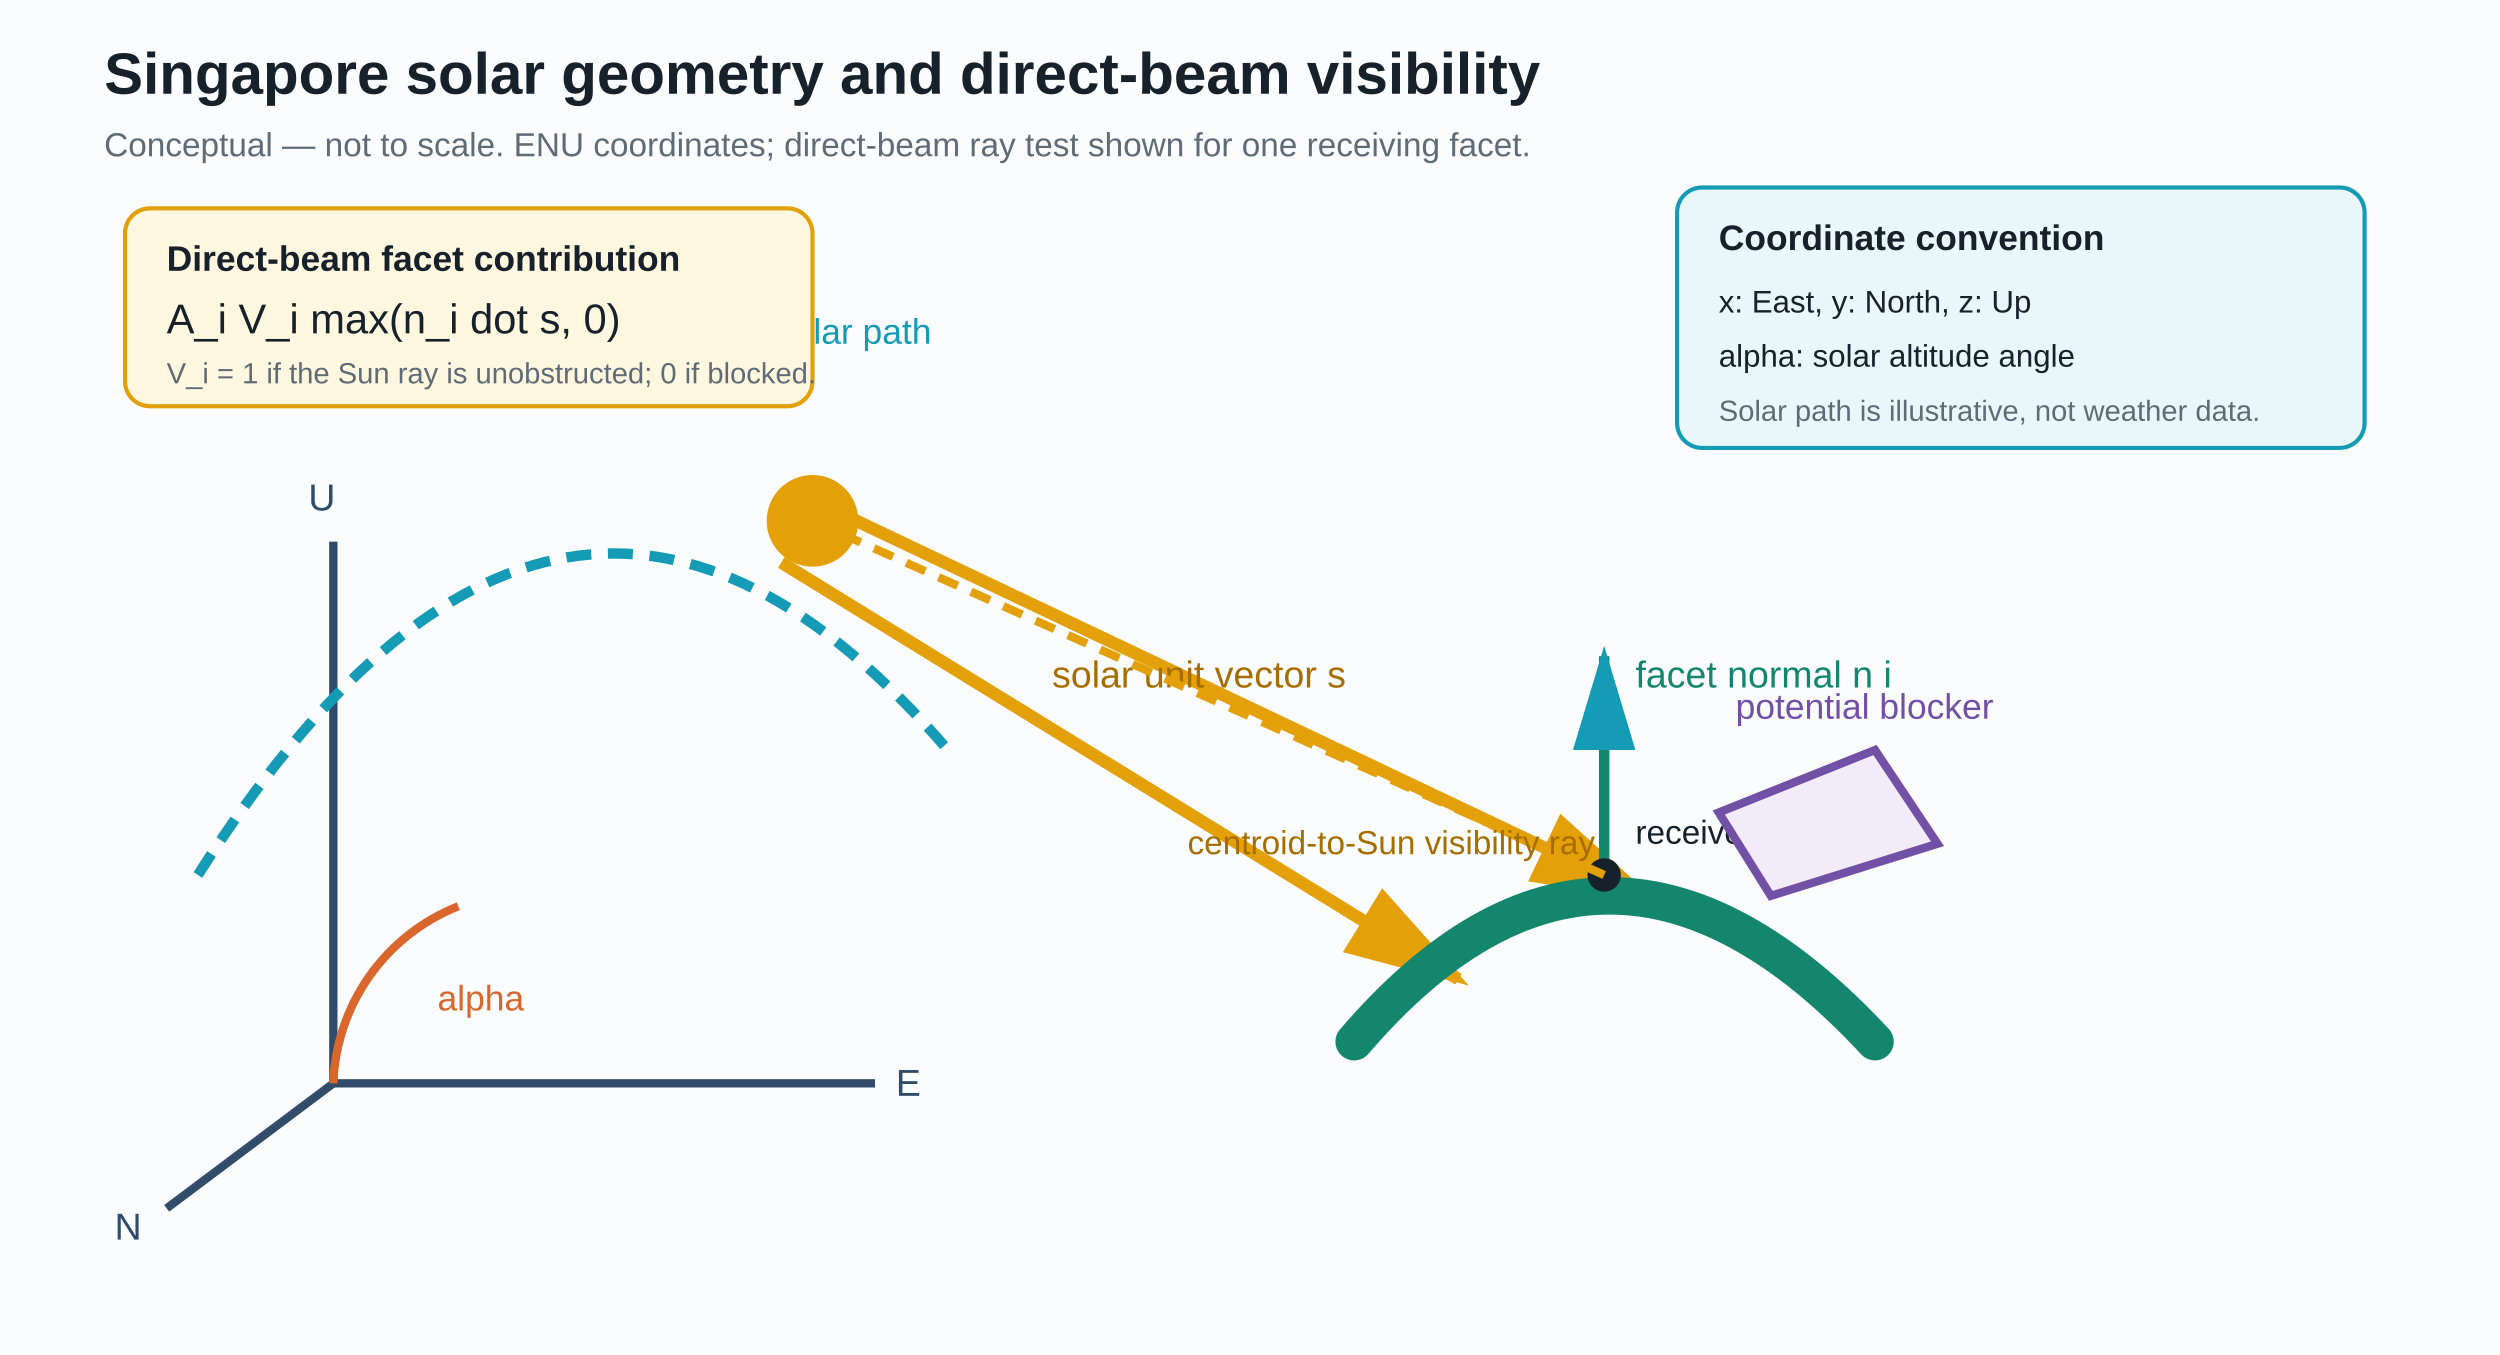
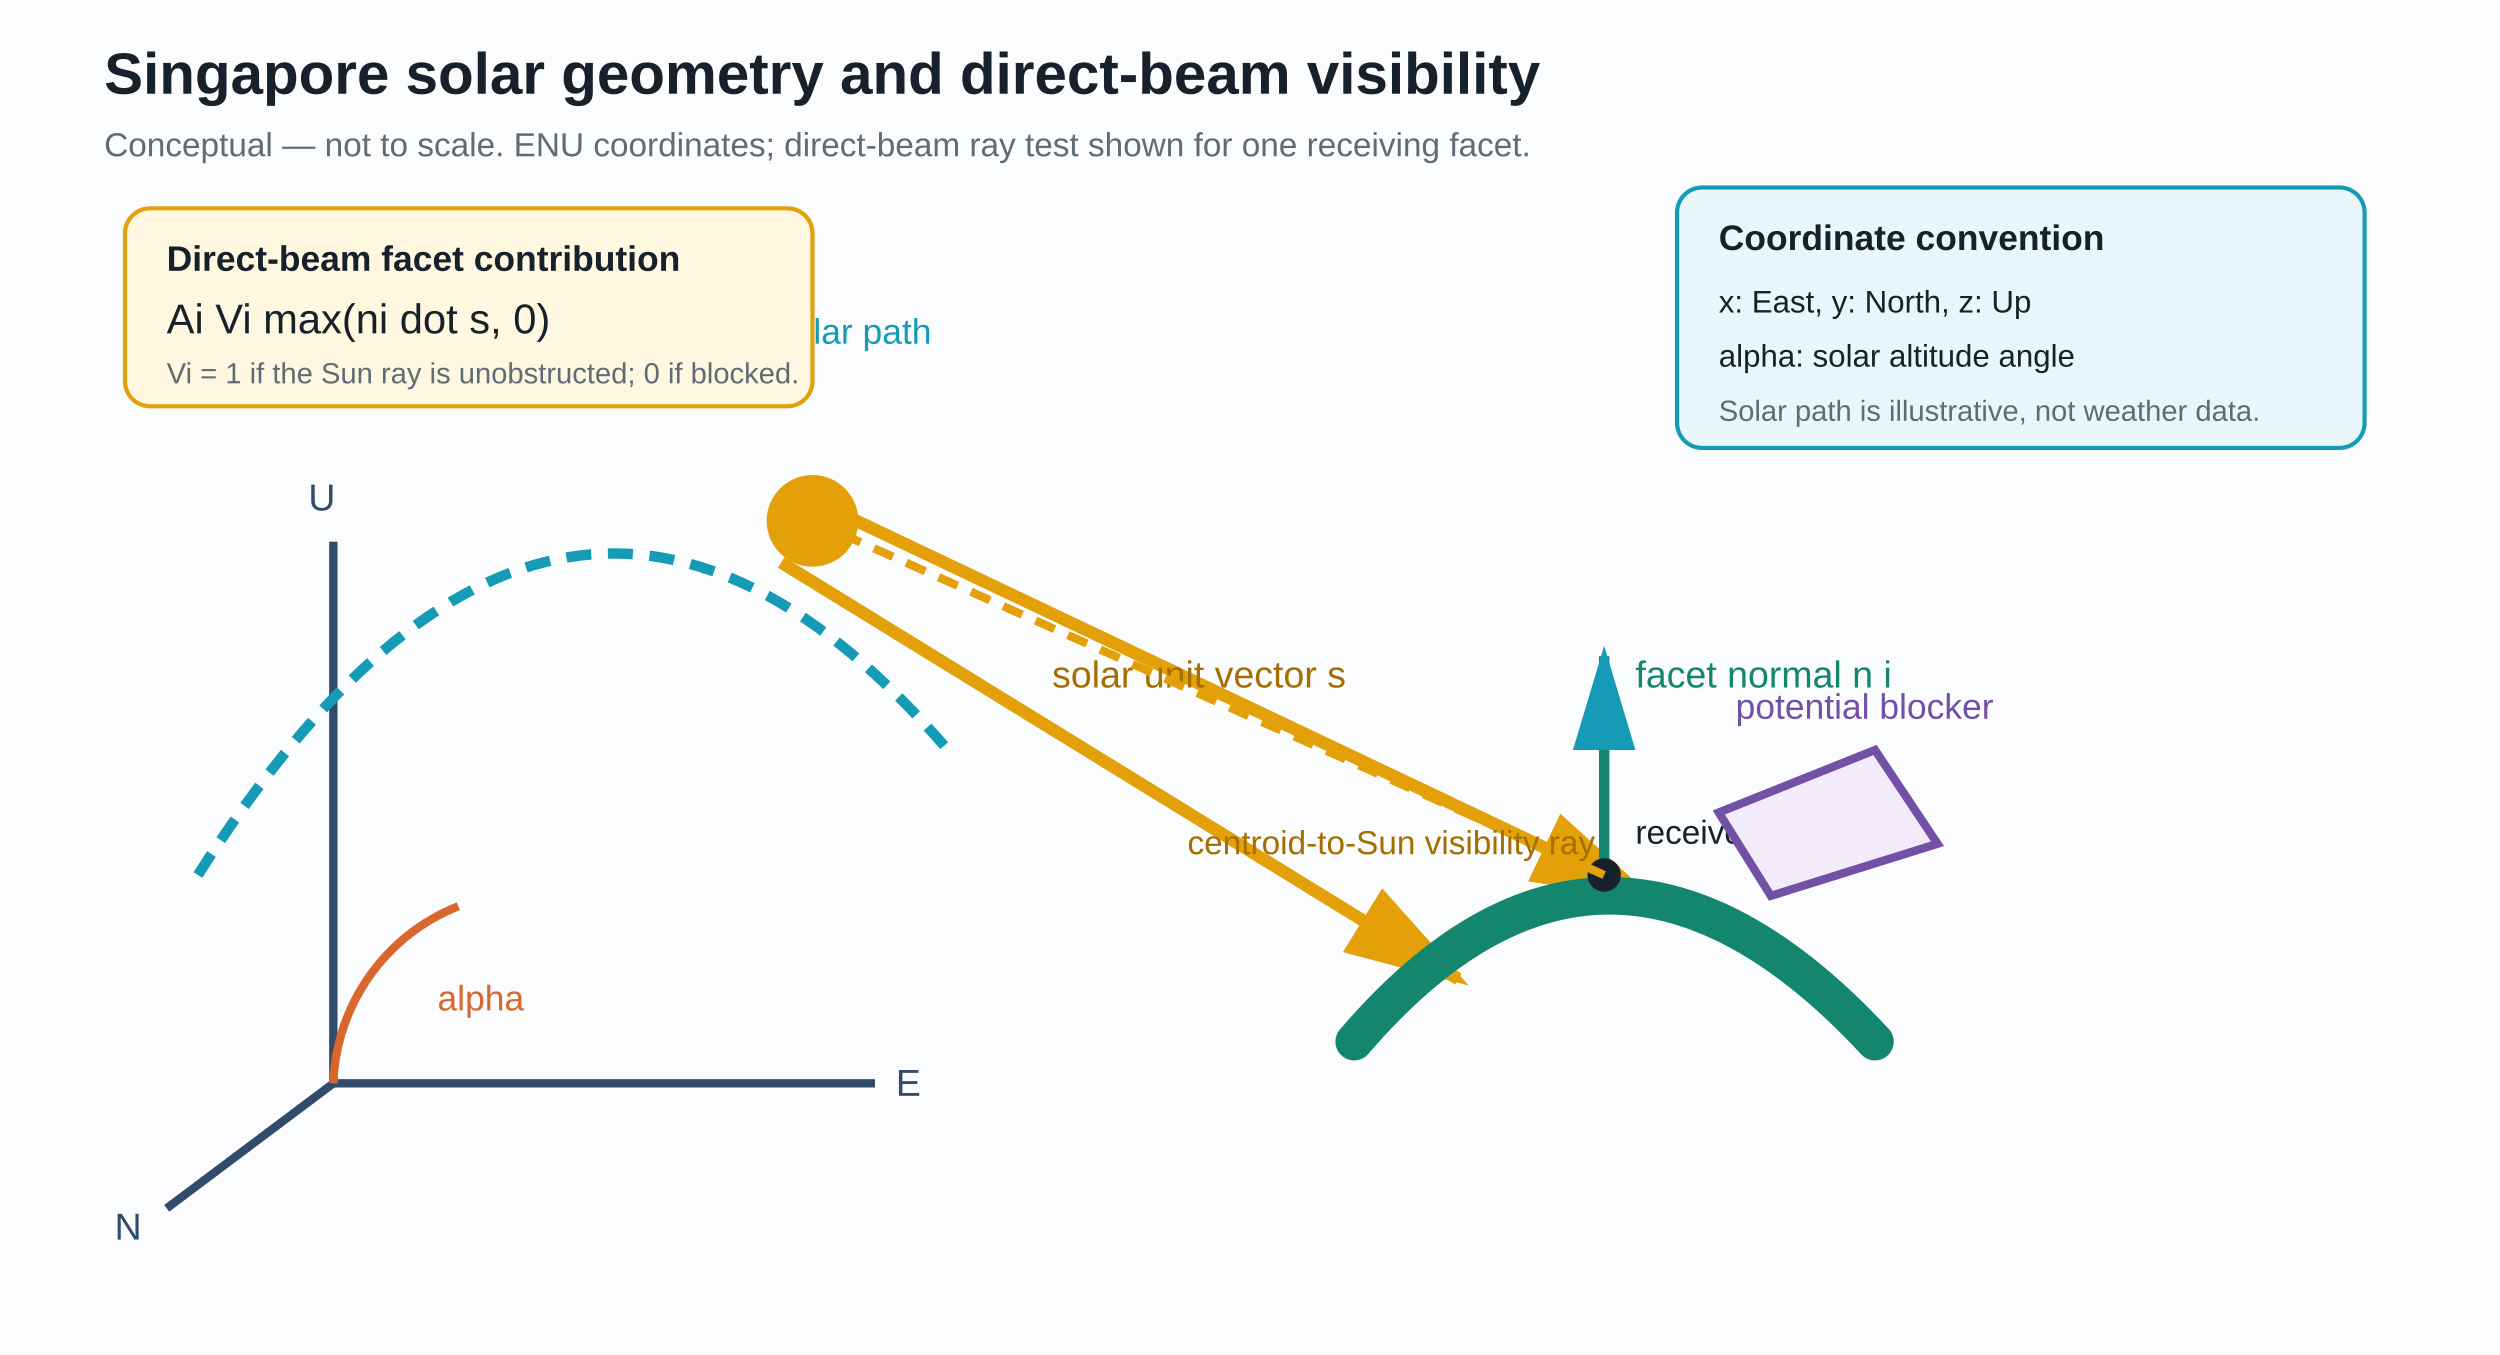
<svg xmlns="http://www.w3.org/2000/svg" width="1200" height="650" viewBox="0 0 1200 650">
  <rect width="1200" height="650" fill="#fbfcfd" />
  <defs>
    <marker id="gold" markerWidth="10" markerHeight="10" refX="9" refY="3" orient="auto">
      <path d="M0,0 L10,3 L0,6 Z" fill="#e3a008" />
    </marker>
    <marker id="cyan" markerWidth="10" markerHeight="10" refX="9" refY="3" orient="auto">
      <path d="M0,0 L10,3 L0,6 Z" fill="#159bb5" />
    </marker>
  </defs>
  <text x="50" y="45" font-family="Arial" font-size="28" font-weight="700" fill="#17212b">Singapore solar geometry and direct-beam visibility</text>
  <text x="50" y="75" font-family="Arial" font-size="16" fill="#5f6b76">Conceptual — not to scale. ENU coordinates; direct-beam ray test shown for one receiving facet.</text>
  <line x1="160" y1="520" x2="420" y2="520" stroke="#314b6b" stroke-width="4" />
  <line x1="160" y1="520" x2="160" y2="260" stroke="#314b6b" stroke-width="4" />
  <line x1="160" y1="520" x2="80" y2="580" stroke="#314b6b" stroke-width="4" />
  <text x="430" y="526" font-family="Arial" font-size="18" fill="#314b6b">E</text>
  <text x="148" y="245" font-family="Arial" font-size="18" fill="#314b6b">U</text>
  <text x="55" y="595" font-family="Arial" font-size="18" fill="#314b6b">N</text>
  <path d="M95 420 Q270 145 455 360" fill="none" stroke="#159bb5" stroke-width="5" stroke-dasharray="12 8" />
  <text x="260" y="165" font-family="Arial" font-size="17" fill="#159bb5">representative solar path</text>
  <circle cx="390" cy="250" r="22" fill="#e3a008" />
  <g stroke="#e3a008" stroke-width="6" marker-end="url(#gold)">
    <line x1="375" y1="270" x2="700" y2="470" />
    <line x1="390" y1="240" x2="790" y2="430" />
  </g>
  <text x="505" y="330" font-family="Arial" font-size="18" fill="#a66e00">solar unit vector s</text>
  <path d="M650 500 Q770 360 900 500" fill="none" stroke="#14866d" stroke-width="18" stroke-linecap="round" />
  <line x1="770" y1="420" x2="770" y2="315" stroke="#14866d" stroke-width="5" marker-end="url(#cyan)" />
  <text x="785" y="330" font-family="Arial" font-size="18" fill="#14866d">facet normal n i</text>
  <circle cx="770" cy="420" r="8" fill="#17212b" />
  <text x="785" y="405" font-family="Arial" font-size="16" fill="#17212b">receiver centroid</text>
  <path d="M825 390 L900 360 L930 405 L850 430 Z" fill="#f2ecfa" stroke="#7250a5" stroke-width="4" />
  <text x="895" y="345" text-anchor="middle" font-family="Arial" font-size="17" fill="#7250a5">potential blocker</text>
  <line x1="770" y1="420" x2="390" y2="250" stroke="#e3a008" stroke-width="4" stroke-dasharray="10 7" />
  <text x="570" y="410" font-family="Arial" font-size="16" fill="#a66e00">centroid-to-Sun visibility ray</text>
  <path d="M160 520 A95 95 0 0 1 220 435" fill="none" stroke="#d9672d" stroke-width="4" />
  <text x="210" y="485" font-family="Arial" font-size="17" fill="#d9672d">alpha</text>
  <rect x="60" y="100" width="330" height="95" rx="12" fill="#fff7df" stroke="#e3a008" stroke-width="2" />
  <text x="80" y="130" font-family="Arial" font-size="17" font-weight="700" fill="#17212b">Direct-beam facet contribution</text>
-   <text x="80" y="160" font-family="Arial" font-size="20" fill="#17212b">A_i V_i max(n_i dot s, 0)</text>
-   <text x="80" y="184" font-family="Arial" font-size="14" fill="#5f6b76">V_i = 1 if the Sun ray is unobstructed; 0 if blocked.</text>
+   <text x="80" y="160" font-family="Arial" font-size="20" fill="#17212b">Ai Vi max(ni dot s, 0)</text>
+   <text x="80" y="184" font-family="Arial" font-size="14" fill="#5f6b76">Vi = 1 if the Sun ray is unobstructed; 0 if blocked.</text>
  <rect x="805" y="90" width="330" height="125" rx="12" fill="#e9f7fa" stroke="#159bb5" stroke-width="2" />
  <text x="825" y="120" font-family="Arial" font-size="17" font-weight="700" fill="#17212b">Coordinate convention</text>
  <text x="825" y="150" font-family="Arial" font-size="15" fill="#17212b">x: East, y: North, z: Up</text>
  <text x="825" y="176" font-family="Arial" font-size="15" fill="#17212b">alpha: solar altitude angle</text>
  <text x="825" y="202" font-family="Arial" font-size="14" fill="#5f6b76">Solar path is illustrative, not weather data.</text>
</svg>
